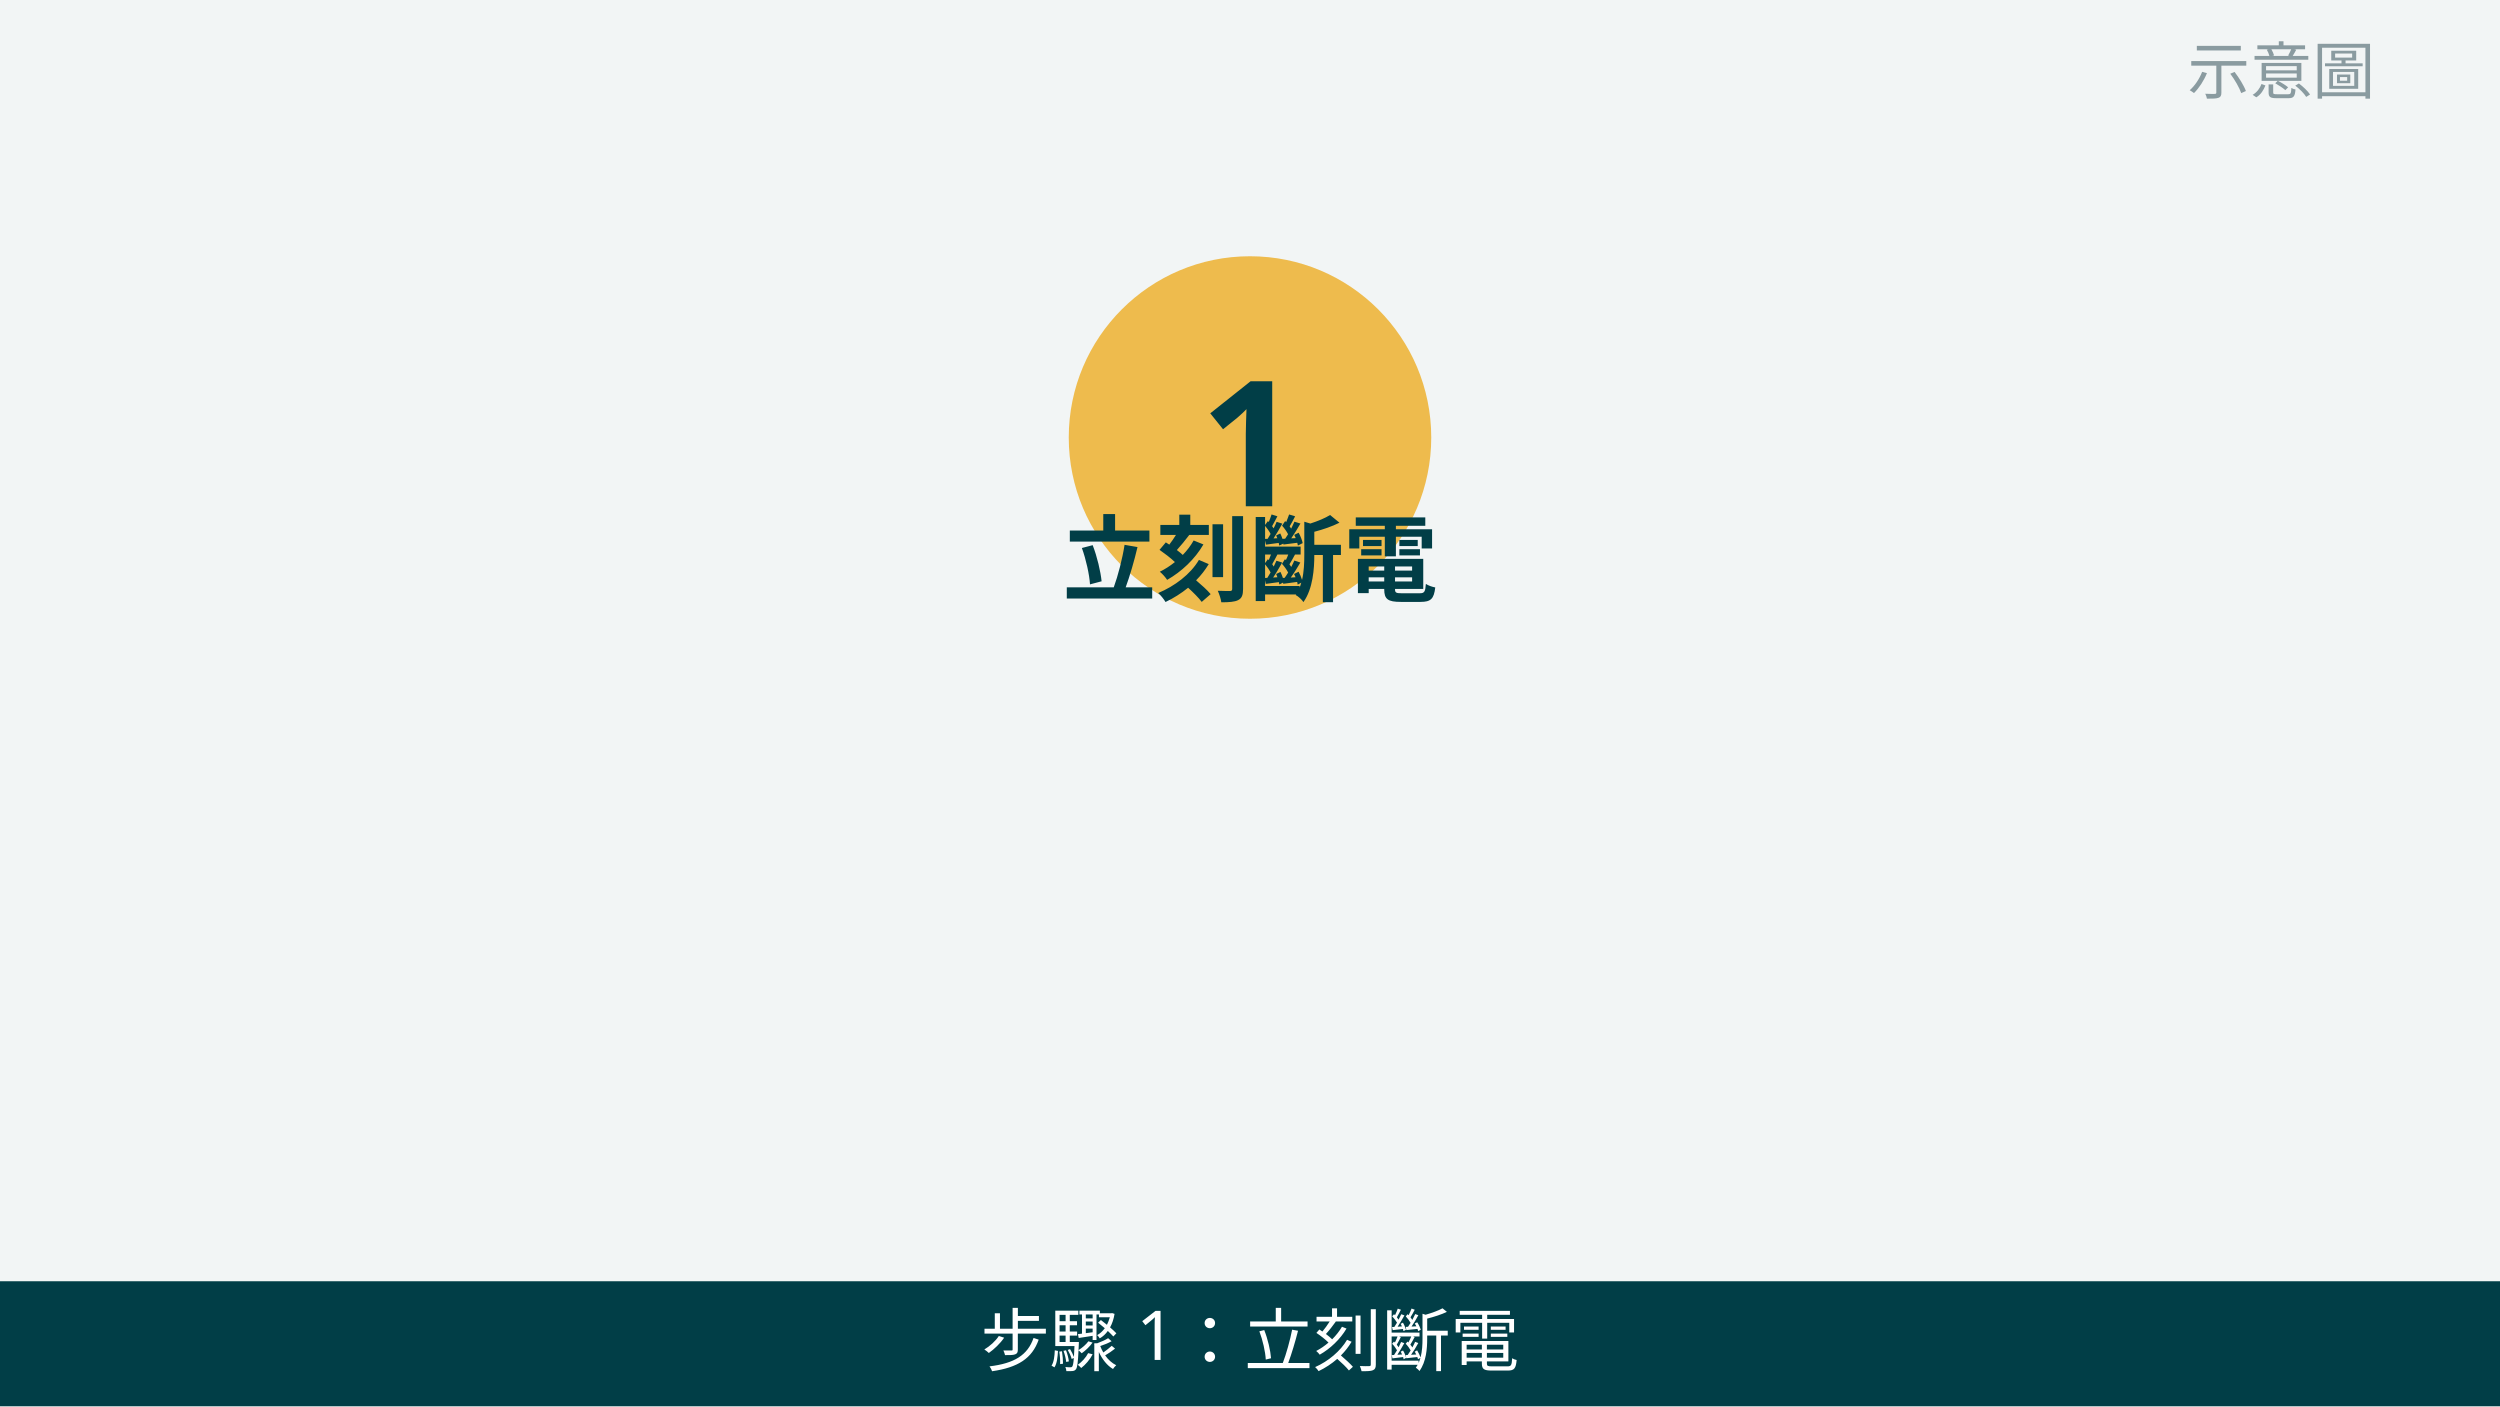
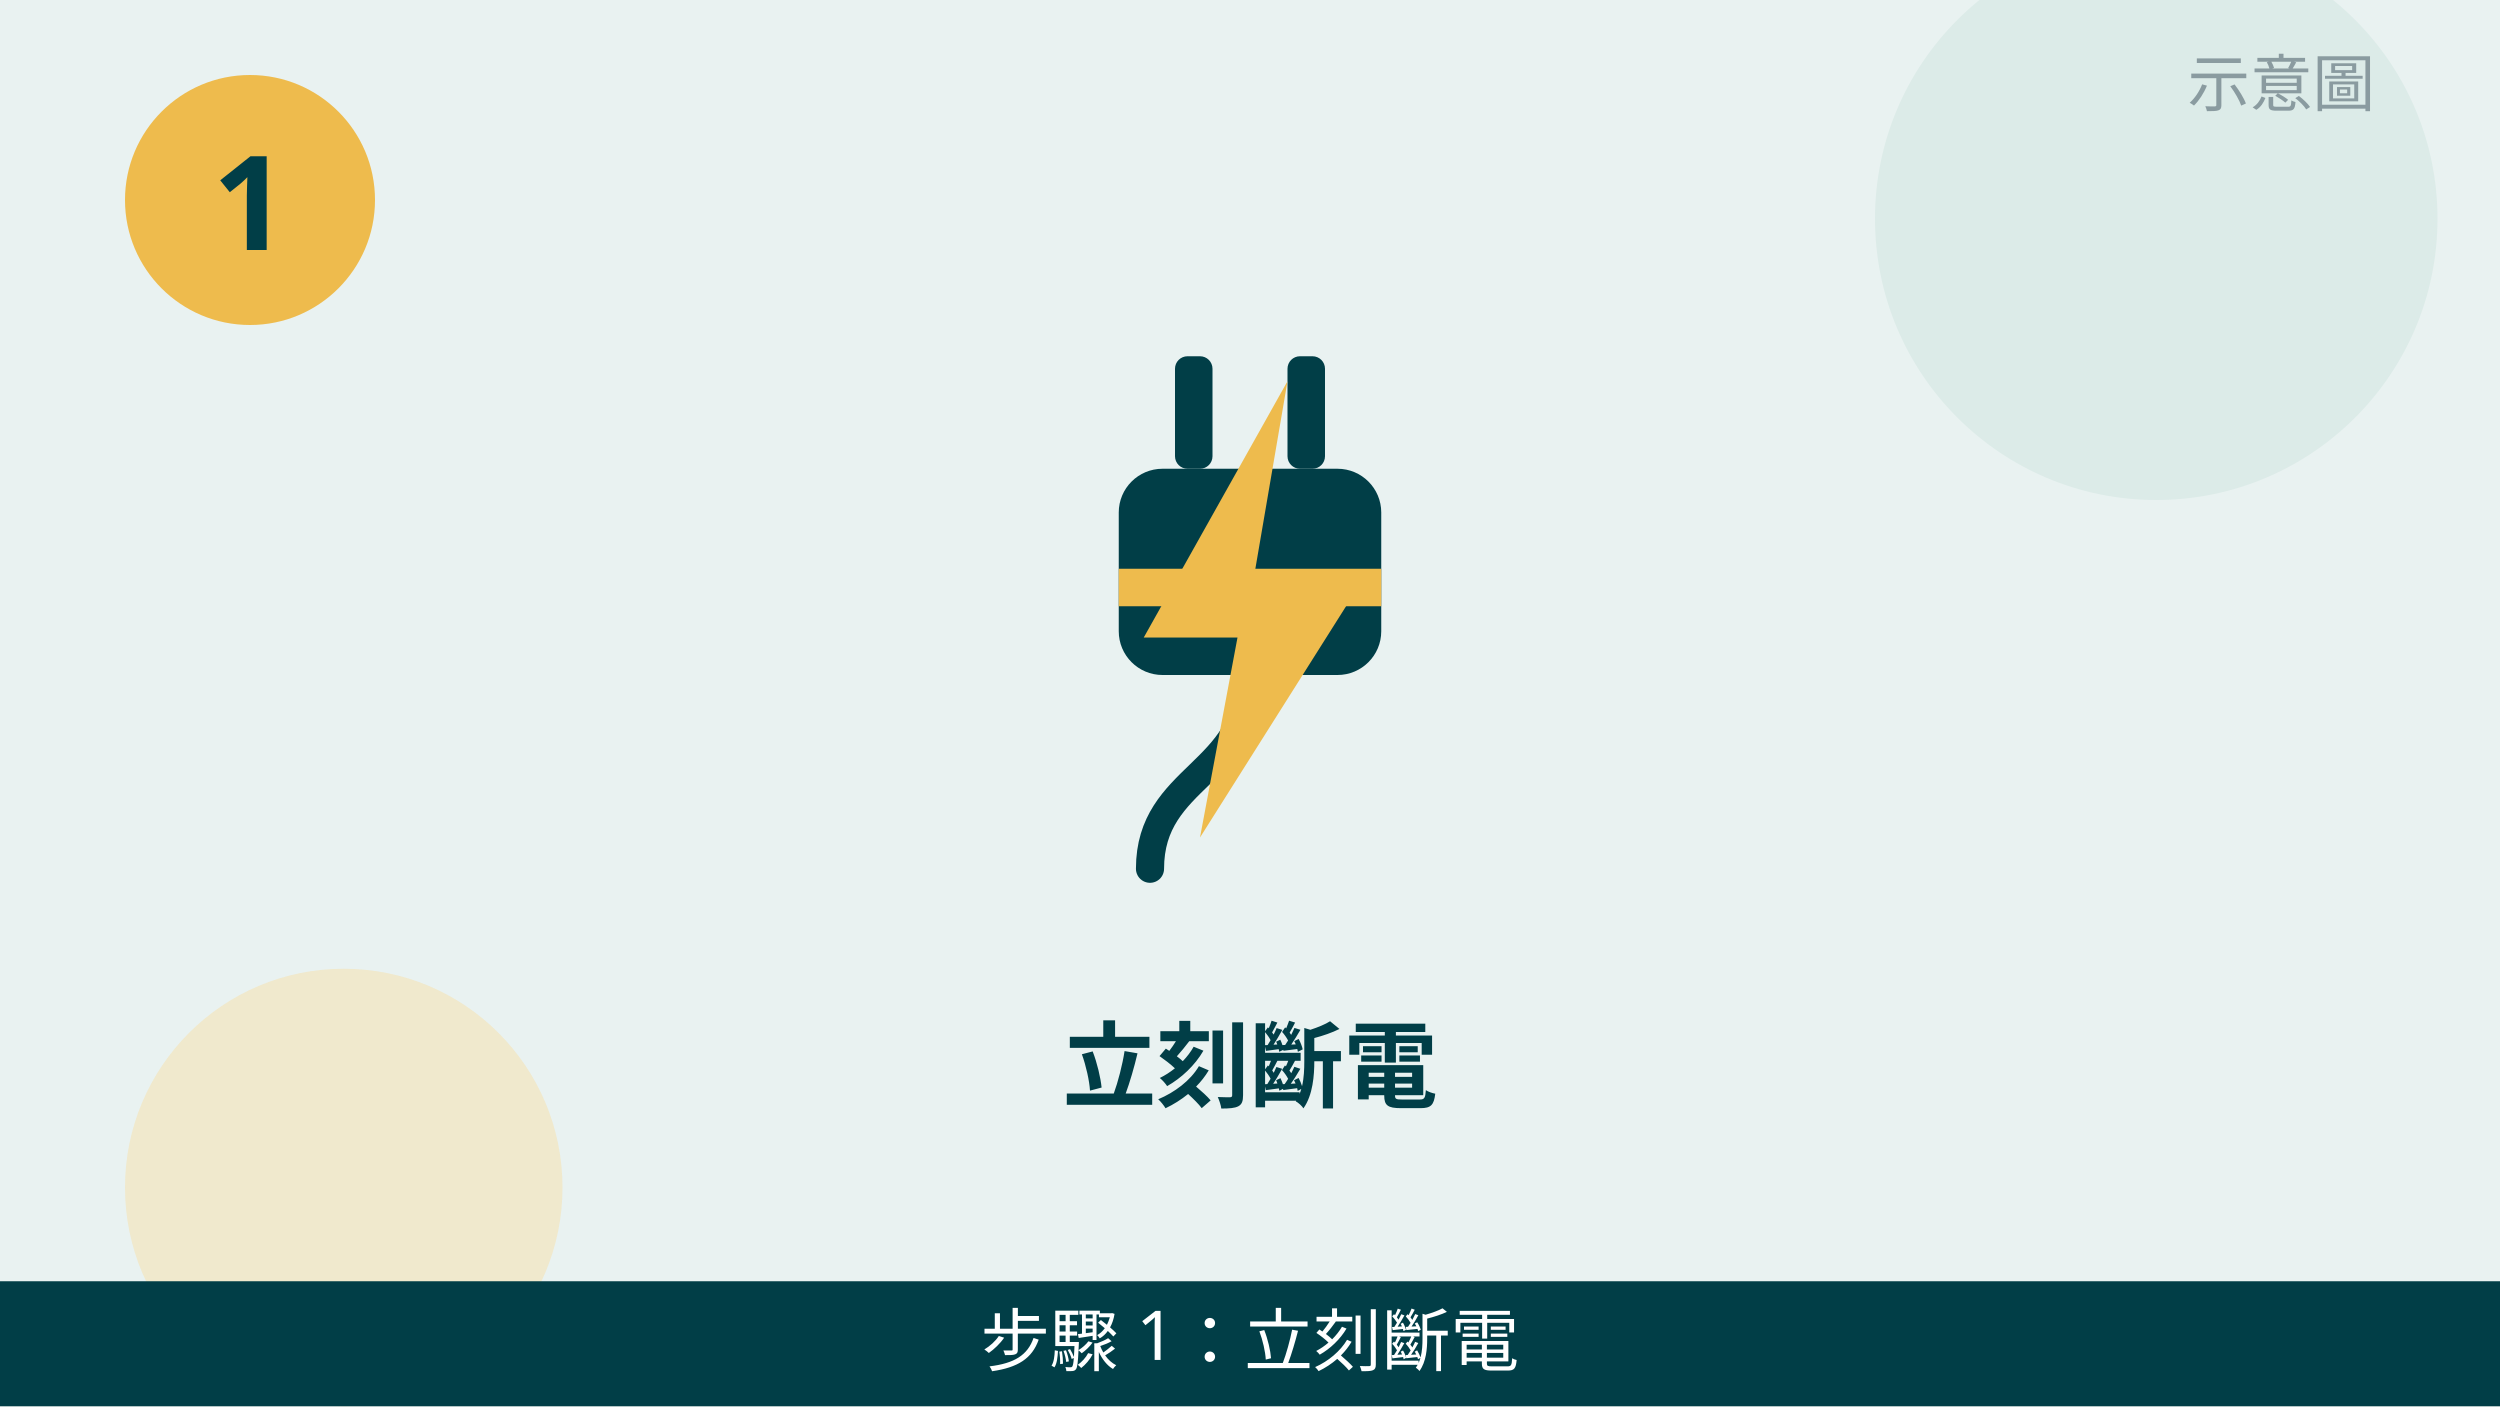
<svg xmlns="http://www.w3.org/2000/svg" width="800" height="450" viewBox="0 0 800 450" font-family="Noto Sans TC, sans-serif">
-   <rect width="800" height="450" fill="#f2f5f5" />
-   <text x="700" y="30" font-size="20" fill="#8a9ba0">示意圖</text>
-   <circle cx="400" cy="140" r="58" fill="#eebb4d" />
-   <text x="400" y="162" font-size="56" fill="#013e47" text-anchor="middle" font-weight="bold">1</text>
-   <text x="400" y="190" font-size="30" fill="#013e47" text-anchor="middle" font-weight="bold">立刻斷電</text>
+   <rect width="800" height="450" fill="#e9f2f1" />
+   <circle cx="690" cy="70" r="90" fill="#dcebe8" />
+   <circle cx="110" cy="380" r="70" fill="#f3e5bd" opacity="0.7" />
+   <text x="700" y="34" font-size="20" fill="#8a9ba0">示意圖</text>
+   <circle cx="80" cy="64" r="40" fill="#eebb4d" />
+   <text x="80" y="80" font-size="42" fill="#013e47" text-anchor="middle" font-weight="bold">1</text>
+   <g transform="translate(300,96)">
+     <rect x="76" y="18" width="12" height="36" rx="4" fill="#013e47" />
+     <rect x="112" y="18" width="12" height="36" rx="4" fill="#013e47" />
+     <rect x="58" y="54" width="84" height="66" rx="14" fill="#013e47" />
+     <rect x="58" y="86" width="84" height="12" fill="#eebb4d" />
+     <path d="M100 120 C100 152 68 152 68 182" stroke="#013e47" stroke-width="9" fill="none" stroke-linecap="round" />
+     <polygon points="112,26 66,108 96,108 84,172 132,96 100,96" fill="#eebb4d" />
+   </g>
+   <text x="400" y="352" font-size="30" fill="#013e47" text-anchor="middle" font-weight="bold">立刻斷電</text>
  <rect x="0" y="410" width="800" height="40" fill="#013e47" />
  <text x="400" y="437" font-size="22" fill="#ffffff" text-anchor="middle">步驟 1：立刻斷電</text>
</svg>
